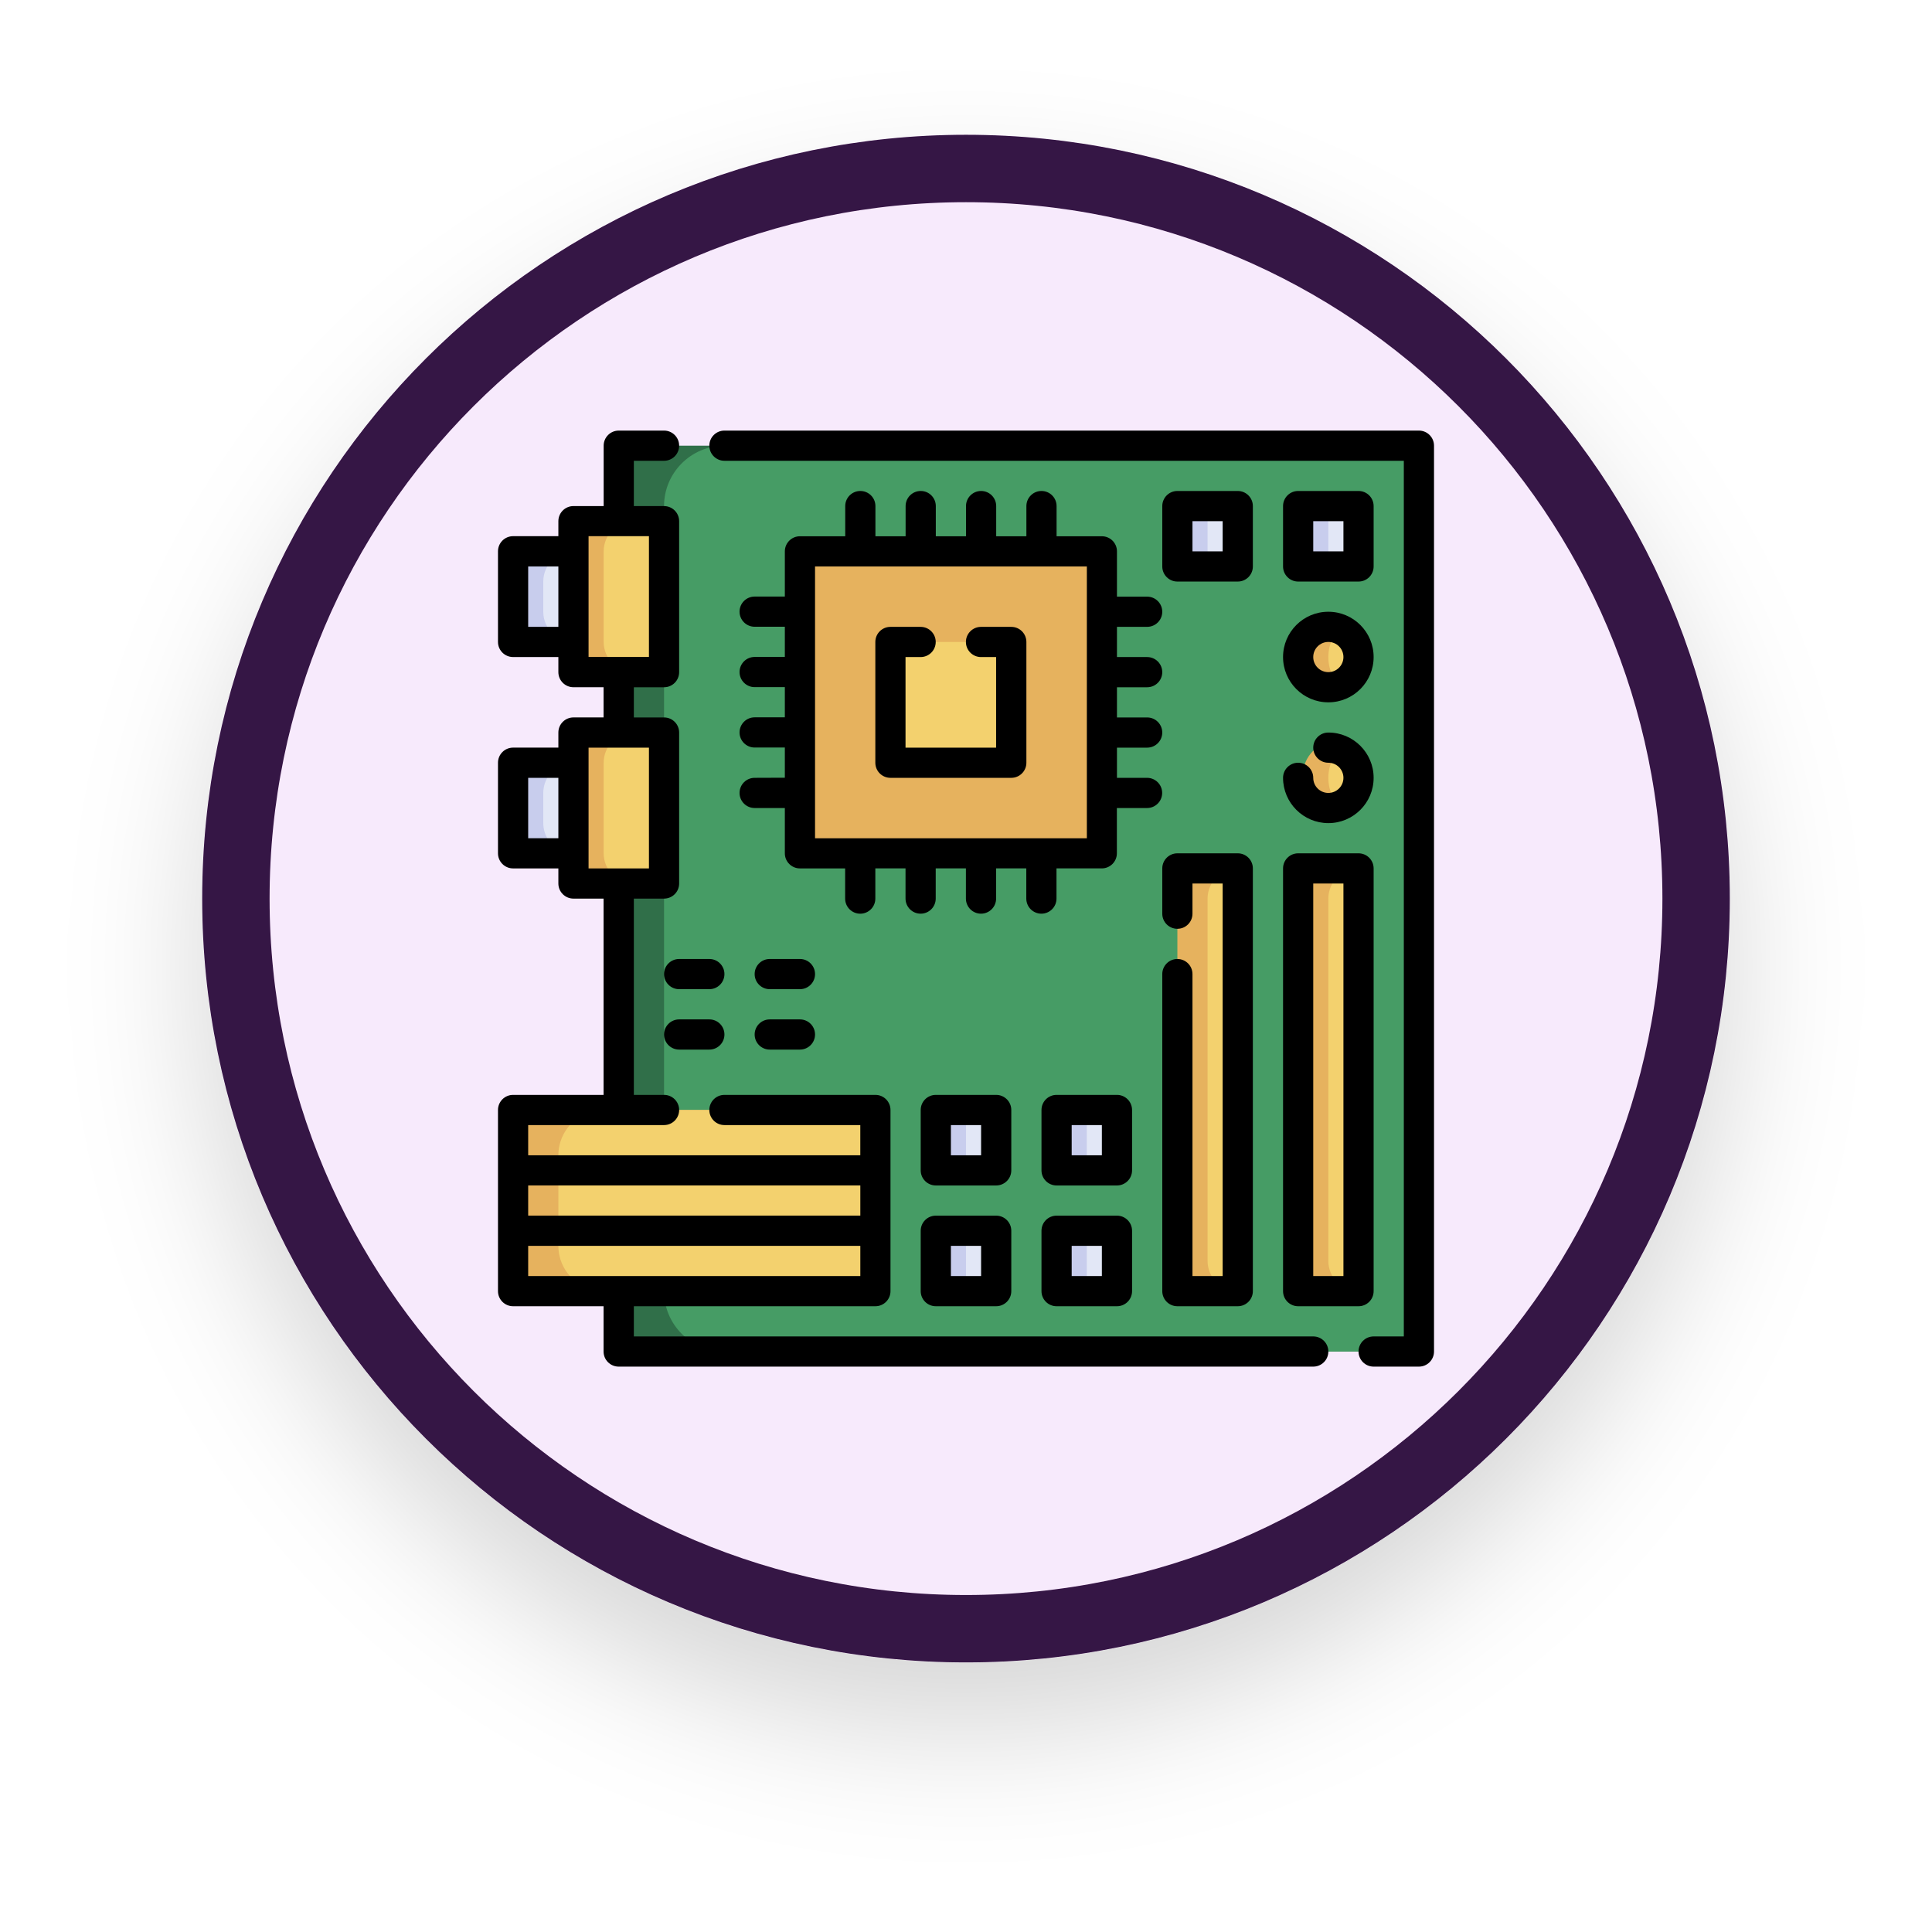
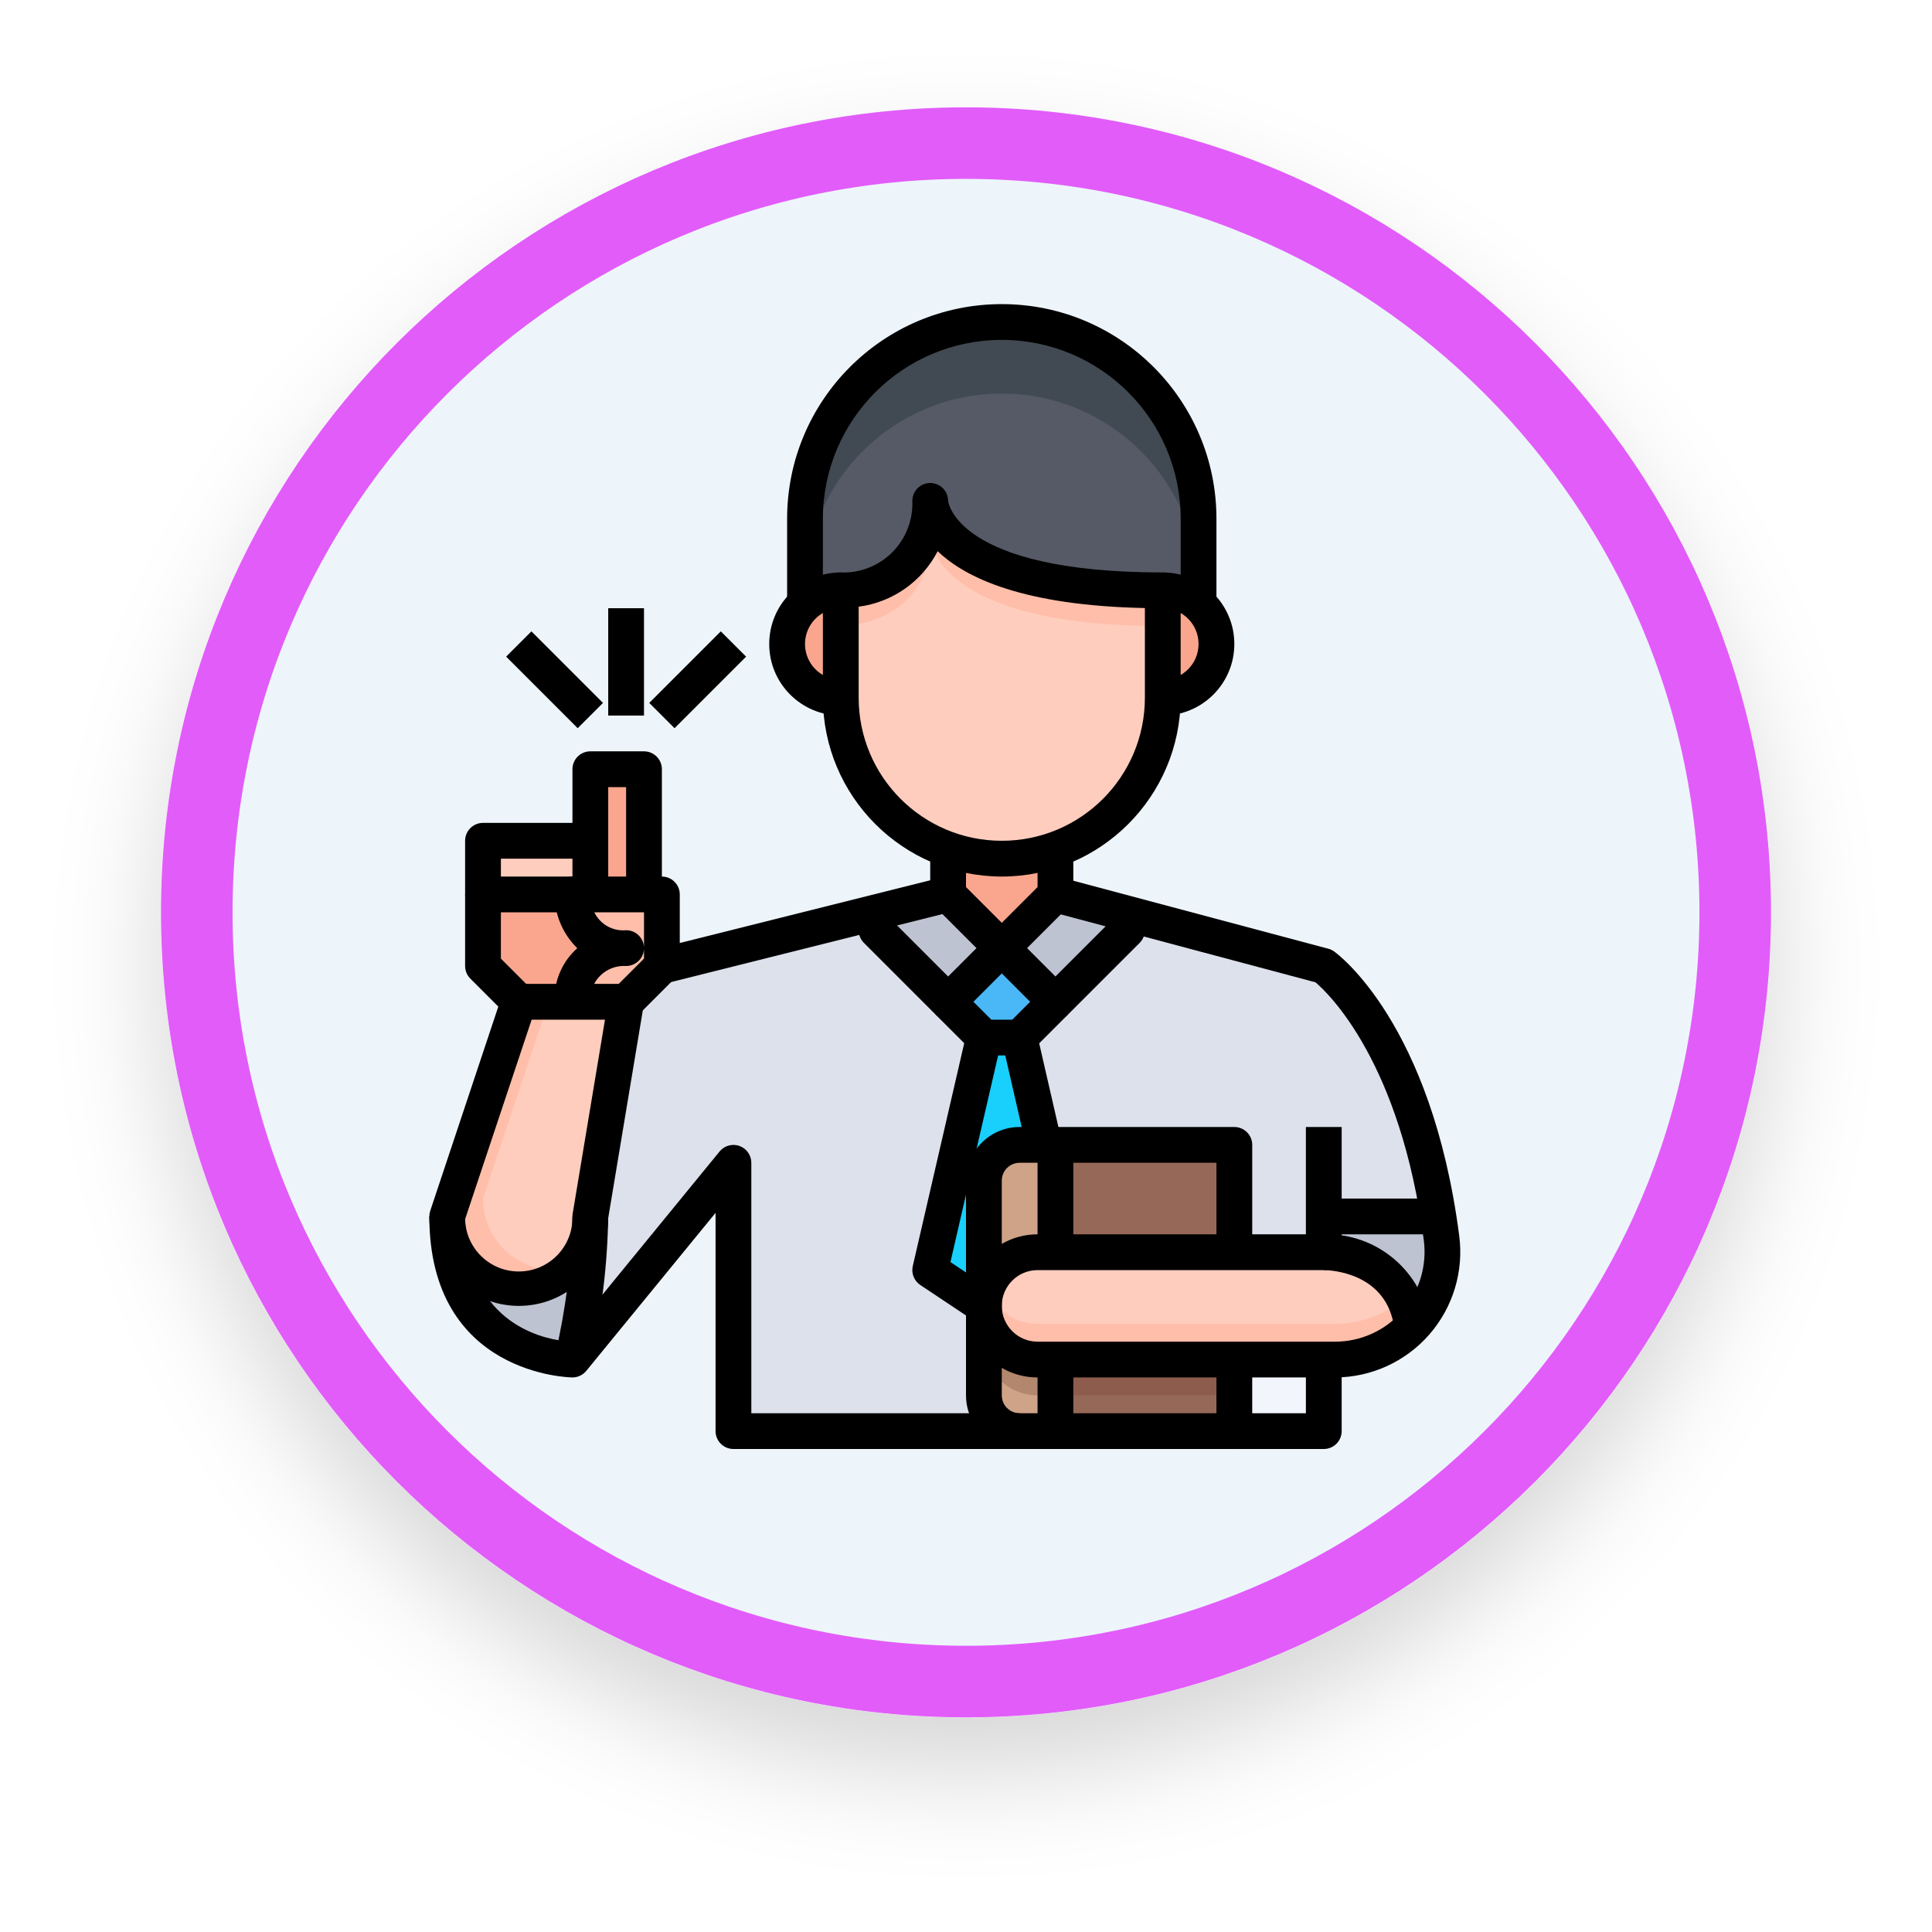
- <svg xmlns="http://www.w3.org/2000/svg" width="86" height="86" viewBox="0 0 86 86">
+ <svg xmlns="http://www.w3.org/2000/svg" width="108" height="108" viewBox="0 0 108 108">
  <defs>
-     <filter id="Ellipse_11513" x="0" y="0" width="86" height="86" filterUnits="userSpaceOnUse">
+     <filter id="Ellipse_11495" x="0" y="0" width="108" height="108" filterUnits="userSpaceOnUse">
      <feOffset dy="3" input="SourceAlpha" />
      <feGaussianBlur stdDeviation="3" result="blur" />
      <feFlood flood-opacity="0.161" />
      <feComposite operator="in" in2="blur" />
      <feComposite in="SourceGraphic" />
    </filter>
  </defs>
-   <g id="Group_1144401" data-name="Group 1144401" transform="translate(-189.81 -4033)">
-     <g id="Group_1144286" data-name="Group 1144286" transform="translate(3.183 -363)">
-       <g id="Group_1143699" data-name="Group 1143699" transform="translate(-0.373 3946)">
-         <g id="Group_1143465" data-name="Group 1143465" transform="translate(0 -707)">
-           <g transform="matrix(1, 0, 0, 1, 187, 1157)" filter="url(#Ellipse_11513)">
-             <g id="Ellipse_11513-2" data-name="Ellipse 11513" transform="translate(9 6)" fill="#f7eafc" stroke="#361245" stroke-width="3">
-               <circle cx="34" cy="34" r="34" stroke="none" />
-               <circle cx="34" cy="34" r="32.5" fill="none" />
+   <g id="Group_1145752" data-name="Group 1145752" transform="translate(-195.81 -5116)">
+     <g id="Group_1144289" data-name="Group 1144289" transform="translate(-1.19 4633)">
+       <g id="Group_1143942" data-name="Group 1143942" transform="translate(0.19 -1852)">
+         <g id="Group_1143744" data-name="Group 1143744" transform="translate(-0.19 1868)">
+           <g transform="matrix(1, 0, 0, 1, 197, 467)" filter="url(#Ellipse_11495)">
+             <g id="Ellipse_11495-2" data-name="Ellipse 11495" transform="translate(9 6)" fill="#edf5fb" stroke="#e25cfa" stroke-width="4">
+               <circle cx="45" cy="45" r="45" stroke="none" />
+               <circle cx="45" cy="45" r="43" fill="none" />
            </g>
          </g>
        </g>
      </g>
    </g>
-     <g id="Layer_24" data-name="Layer 24" transform="translate(203.977 4044.167)">
-       <path id="Path_979416" data-name="Path 979416" d="M72,16h35.618V56.322H72Z" transform="translate(-58.624 -7.328)" fill="#306f49" />
-       <path id="Path_979417" data-name="Path 979417" d="M98.688,16A2.688,2.688,0,0,0,96,18.688V53.634a2.688,2.688,0,0,0,2.688,2.688H129.6V16Z" transform="translate(-80.608 -7.328)" fill="#469c65" />
-       <path id="Path_979418" data-name="Path 979418" d="M16,368H32.129v8.064H16Z" transform="translate(-7.328 -329.758)" fill="#e6b25e" />
-       <path id="Path_979419" data-name="Path 979419" d="M42.016,368A2.016,2.016,0,0,0,40,370.016v4.032a2.016,2.016,0,0,0,2.016,2.016h12.1V368Z" transform="translate(-29.312 -329.758)" fill="#f3d16e" />
-       <path id="Path_979420" data-name="Path 979420" d="M48,56h4.032v6.72H48Z" transform="translate(-36.64 -43.968)" fill="#e6b25e" />
-       <path id="Path_979421" data-name="Path 979421" d="M65.344,56A1.344,1.344,0,0,0,64,57.344v4.032a1.344,1.344,0,0,0,1.344,1.344h1.344V56Z" transform="translate(-51.296 -43.968)" fill="#f3d16e" />
-       <path id="Path_979422" data-name="Path 979422" d="M16,72h2.688v4.032H16Z" transform="translate(-7.328 -58.624)" fill="#c8cded" />
-       <path id="Path_979423" data-name="Path 979423" d="M32,73.344v1.344a1.344,1.344,0,0,0,1.344,1.344V72A1.344,1.344,0,0,0,32,73.344Z" transform="translate(-21.984 -58.624)" fill="#e2e7f6" />
-       <path id="Path_979424" data-name="Path 979424" d="M368,240h2.688v18.817H368Z" transform="translate(-329.758 -212.511)" fill="#e6b25e" />
-       <path id="Path_979425" data-name="Path 979425" d="M384,241.344v16.129a1.344,1.344,0,0,0,1.344,1.344V240A1.344,1.344,0,0,0,384,241.344Z" transform="translate(-344.414 -212.511)" fill="#f3d16e" />
-       <path id="Path_979426" data-name="Path 979426" d="M432,240h2.688v18.817H432Z" transform="translate(-388.382 -212.511)" fill="#e6b25e" />
-       <path id="Path_979427" data-name="Path 979427" d="M448,241.344v16.129a1.344,1.344,0,0,0,1.344,1.344V240A1.344,1.344,0,0,0,448,241.344Z" transform="translate(-403.038 -212.511)" fill="#f3d16e" />
-       <ellipse id="Ellipse_11639" data-name="Ellipse 11639" cx="1.5" cy="1" rx="1.5" ry="1" transform="translate(43.833 16.833)" fill="#e6b25e" />
-       <ellipse id="Ellipse_11640" data-name="Ellipse 11640" cx="0.672" cy="1.158" rx="0.672" ry="1.158" transform="translate(44.962 16.923)" fill="#f3d16e" />
-       <circle id="Ellipse_11641" data-name="Ellipse 11641" cx="1.5" cy="1.5" r="1.5" transform="translate(43.833 21.833)" fill="#e6b25e" />
-       <ellipse id="Ellipse_11642" data-name="Ellipse 11642" cx="0.672" cy="1.158" rx="0.672" ry="1.158" transform="translate(44.962 22.299)" fill="#f3d16e" />
-       <path id="Path_979428" data-name="Path 979428" d="M240,368h2.688v2.688H240Z" transform="translate(-212.511 -329.758)" fill="#c8cded" />
-       <path id="Path_979429" data-name="Path 979429" d="M256.672,368a.672.672,0,0,0-.672.672v1.344a.672.672,0,0,0,.672.672h.672V368Z" transform="translate(-227.167 -329.758)" fill="#e2e7f6" />
-       <path id="Path_979430" data-name="Path 979430" d="M304,432h2.688v2.688H304Z" transform="translate(-271.134 -388.382)" fill="#c8cded" />
-       <path id="Path_979431" data-name="Path 979431" d="M320.672,432a.672.672,0,0,0-.672.672v1.344a.672.672,0,0,0,.672.672h.672V432Z" transform="translate(-285.79 -388.382)" fill="#e2e7f6" />
-       <path id="Path_979432" data-name="Path 979432" d="M304,368h2.688v2.688H304Z" transform="translate(-271.134 -329.758)" fill="#c8cded" />
-       <path id="Path_979433" data-name="Path 979433" d="M320.672,368a.672.672,0,0,0-.672.672v1.344a.672.672,0,0,0,.672.672h.672V368Z" transform="translate(-285.79 -329.758)" fill="#e2e7f6" />
-       <path id="Path_979434" data-name="Path 979434" d="M48,168h4.032v6.72H48Z" transform="translate(-36.64 -146.559)" fill="#e6b25e" />
-       <path id="Path_979435" data-name="Path 979435" d="M65.344,168A1.344,1.344,0,0,0,64,169.344v4.032a1.344,1.344,0,0,0,1.344,1.344h1.344V168Z" transform="translate(-51.296 -146.559)" fill="#f3d16e" />
-       <path id="Path_979436" data-name="Path 979436" d="M16,184h2.688v4.032H16Z" transform="translate(-7.328 -161.215)" fill="#c8cded" />
-       <path id="Path_979437" data-name="Path 979437" d="M32,185.344v1.344a1.344,1.344,0,0,0,1.344,1.344V184A1.344,1.344,0,0,0,32,185.344Z" transform="translate(-21.984 -161.215)" fill="#e2e7f6" />
-       <path id="Path_979438" data-name="Path 979438" d="M240,432h2.688v2.688H240Z" transform="translate(-212.511 -388.382)" fill="#c8cded" />
-       <path id="Path_979439" data-name="Path 979439" d="M256.672,432a.672.672,0,0,0-.672.672v1.344a.672.672,0,0,0,.672.672h.672V432Z" transform="translate(-227.167 -388.382)" fill="#e2e7f6" />
-       <path id="Path_979440" data-name="Path 979440" d="M168,72h13.441V85.441H168Z" transform="translate(-146.559 -58.624)" fill="#e6b25e" />
-       <path id="Path_979441" data-name="Path 979441" d="M216,120h5.376v5.376H216Z" transform="translate(-190.527 -102.591)" fill="#f3d16e" />
-       <path id="Path_979442" data-name="Path 979442" d="M368,48h2.688v2.688H368Z" transform="translate(-329.758 -36.64)" fill="#c8cded" />
-       <path id="Path_979443" data-name="Path 979443" d="M384.672,48a.672.672,0,0,0-.672.672v1.344a.672.672,0,0,0,.672.672h.672V48Z" transform="translate(-344.414 -36.64)" fill="#e2e7f6" />
-       <path id="Path_979444" data-name="Path 979444" d="M432,48h2.688v2.688H432Z" transform="translate(-388.382 -36.64)" fill="#c8cded" />
-       <path id="Path_979445" data-name="Path 979445" d="M448.672,48a.672.672,0,0,0-.672.672v1.344a.672.672,0,0,0,.672.672h.672V48Z" transform="translate(-403.038 -36.64)" fill="#e2e7f6" />
-       <path id="Path_979446" data-name="Path 979446" d="M44.29,48.322H14.048V46.978H24.8a.672.672,0,0,0,.672-.672V38.242a.672.672,0,0,0-.672-.672h-6.72a.672.672,0,0,0,0,1.344h6.048v1.344H9.344V38.914h6.048a.672.672,0,1,0,0-1.344H14.048V28.833h1.344a.672.672,0,0,0,.672-.672v-6.72a.672.672,0,0,0-.672-.672H14.048V19.425h1.344a.672.672,0,0,0,.672-.672v-6.72a.672.672,0,0,0-.672-.672H14.048V9.344h1.344a.672.672,0,1,0,0-1.344H13.376a.672.672,0,0,0-.672.672V11.36H11.36a.672.672,0,0,0-.672.672V12.7H8.672A.672.672,0,0,0,8,13.376v4.032a.672.672,0,0,0,.672.672h2.016v.672a.672.672,0,0,0,.672.672H12.7v1.344H11.36a.672.672,0,0,0-.672.672v.672H8.672A.672.672,0,0,0,8,22.785v4.032a.672.672,0,0,0,.672.672h2.016v.672a.672.672,0,0,0,.672.672H12.7V37.57H8.672A.672.672,0,0,0,8,38.242v8.064a.672.672,0,0,0,.672.672H12.7v2.016a.672.672,0,0,0,.672.672H44.29a.672.672,0,0,0,0-1.344ZM9.344,16.737V14.048h1.344v2.688ZM12.032,12.7H14.72v5.376H12.032ZM9.344,26.145V23.457h1.344v2.688Zm2.688-4.032H14.72v5.376H12.032ZM24.129,41.6v1.344H9.344V41.6ZM9.344,44.29H24.129v1.344H9.344Z" />
-       <path id="Path_979447" data-name="Path 979447" d="M151.579,8H120.664a.672.672,0,1,0,0,1.344h30.242V48.322h-1.344a.672.672,0,1,0,0,1.344h2.016a.672.672,0,0,0,.672-.672V8.672A.672.672,0,0,0,151.579,8Z" transform="translate(-102.584)" />
-       <path id="Path_979448" data-name="Path 979448" d="M136.672,52.769a.672.672,0,1,0,0,1.344h1.344v2.016a.672.672,0,0,0,.672.672H140.7v1.344a.672.672,0,1,0,1.344,0V56.8h1.344v1.344a.672.672,0,1,0,1.344,0V56.8h1.344v1.344a.672.672,0,1,0,1.344,0V56.8h1.344v1.344a.672.672,0,1,0,1.344,0V56.8h2.016a.672.672,0,0,0,.672-.672V54.113h1.344a.672.672,0,1,0,0-1.344H152.8V51.425h1.344a.672.672,0,1,0,0-1.344H152.8V48.737h1.344a.672.672,0,1,0,0-1.344H152.8V46.048h1.344a.672.672,0,1,0,0-1.344H152.8V42.688a.672.672,0,0,0-.672-.672h-2.016V40.672a.672.672,0,1,0-1.344,0v1.344h-1.344V40.672a.672.672,0,0,0-1.344,0v1.344h-1.344V40.672a.672.672,0,0,0-1.344,0v1.344h-1.344V40.672a.672.672,0,1,0-1.344,0v1.344h-2.016a.672.672,0,0,0-.672.672V44.7h-1.344a.672.672,0,1,0,0,1.344h1.344v1.344h-1.344a.672.672,0,1,0,0,1.344h1.344v1.344h-1.344a.672.672,0,1,0,0,1.344h1.344v1.344Zm2.688-9.409h12.1v12.1h-12.1Z" transform="translate(-117.247 -29.312)" />
-       <path id="Path_979449" data-name="Path 979449" d="M208.672,118.72h5.376a.672.672,0,0,0,.672-.672v-5.376a.672.672,0,0,0-.672-.672H212.7a.672.672,0,0,0,0,1.344h.672v4.032h-4.032v-4.032h.672a.672.672,0,0,0,0-1.344h-1.344a.672.672,0,0,0-.672.672v5.376A.672.672,0,0,0,208.672,118.72Z" transform="translate(-183.199 -95.263)" />
-       <path id="Path_979450" data-name="Path 979450" d="M360,234.688a.672.672,0,1,0,1.344,0v-1.344h1.344v17.473h-1.344V237.376a.672.672,0,1,0-1.344,0v14.113a.672.672,0,0,0,.672.672h2.688a.672.672,0,0,0,.672-.672V232.672a.672.672,0,0,0-.672-.672h-2.688a.672.672,0,0,0-.672.672Z" transform="translate(-322.43 -205.183)" />
-       <path id="Path_979451" data-name="Path 979451" d="M424,251.489a.672.672,0,0,0,.672.672h2.688a.672.672,0,0,0,.672-.672V232.672a.672.672,0,0,0-.672-.672h-2.688a.672.672,0,0,0-.672.672Zm1.344-18.145h1.344v17.473h-1.344Z" transform="translate(-381.054 -205.183)" />
-       <path id="Path_979452" data-name="Path 979452" d="M360.672,44.032h2.688a.672.672,0,0,0,.672-.672V40.672A.672.672,0,0,0,363.36,40h-2.688a.672.672,0,0,0-.672.672V43.36A.672.672,0,0,0,360.672,44.032Zm.672-2.688h1.344v1.344h-1.344Z" transform="translate(-322.43 -29.312)" />
-       <path id="Path_979453" data-name="Path 979453" d="M427.36,44.032a.672.672,0,0,0,.672-.672V40.672A.672.672,0,0,0,427.36,40h-2.688a.672.672,0,0,0-.672.672V43.36a.672.672,0,0,0,.672.672Zm-2.016-2.688h1.344v1.344h-1.344Z" transform="translate(-381.054 -29.312)" />
-       <path id="Path_979454" data-name="Path 979454" d="M426.016,108.032A2.016,2.016,0,1,0,424,106.016,2.016,2.016,0,0,0,426.016,108.032Zm0-2.688a.672.672,0,1,1-.672.672A.672.672,0,0,1,426.016,105.344Z" transform="translate(-381.054 -87.936)" />
-       <path id="Path_979455" data-name="Path 979455" d="M426.016,172.032a2.016,2.016,0,1,0,0-4.032.672.672,0,1,0,0,1.344.672.672,0,1,1-.672.672.672.672,0,1,0-1.344,0,2.018,2.018,0,0,0,2.016,2.016Z" transform="translate(-381.054 -146.559)" />
-       <path id="Path_979456" data-name="Path 979456" d="M98.016,320H96.672a.672.672,0,0,0,0,1.344h1.344a.672.672,0,0,0,0-1.344Z" transform="translate(-80.608 -285.79)" />
-       <path id="Path_979457" data-name="Path 979457" d="M98.016,288H96.672a.672.672,0,0,0,0,1.344h1.344a.672.672,0,0,0,0-1.344Z" transform="translate(-80.608 -256.479)" />
-       <path id="Path_979458" data-name="Path 979458" d="M146.016,288h-1.344a.672.672,0,1,0,0,1.344h1.344a.672.672,0,1,0,0-1.344Z" transform="translate(-124.575 -256.479)" />
-       <path id="Path_979459" data-name="Path 979459" d="M146.016,320h-1.344a.672.672,0,1,0,0,1.344h1.344a.672.672,0,1,0,0-1.344Z" transform="translate(-124.575 -285.79)" />
-       <path id="Path_979460" data-name="Path 979460" d="M235.36,424h-2.688a.672.672,0,0,0-.672.672v2.688a.672.672,0,0,0,.672.672h2.688a.672.672,0,0,0,.672-.672v-2.688A.672.672,0,0,0,235.36,424Zm-.672,2.688h-1.344v-1.344h1.344Z" transform="translate(-205.183 -381.054)" />
-       <path id="Path_979461" data-name="Path 979461" d="M236.032,360.672a.672.672,0,0,0-.672-.672h-2.688a.672.672,0,0,0-.672.672v2.688a.672.672,0,0,0,.672.672h2.688a.672.672,0,0,0,.672-.672Zm-1.344,2.016h-1.344v-1.344h1.344Z" transform="translate(-205.183 -322.43)" />
-       <path id="Path_979462" data-name="Path 979462" d="M299.36,424h-2.688a.672.672,0,0,0-.672.672v2.688a.672.672,0,0,0,.672.672h2.688a.672.672,0,0,0,.672-.672v-2.688A.672.672,0,0,0,299.36,424Zm-.672,2.688h-1.344v-1.344h1.344Z" transform="translate(-263.807 -381.054)" />
-       <path id="Path_979463" data-name="Path 979463" d="M300.032,360.672a.672.672,0,0,0-.672-.672h-2.688a.672.672,0,0,0-.672.672v2.688a.672.672,0,0,0,.672.672h2.688a.672.672,0,0,0,.672-.672Zm-1.344,2.016h-1.344v-1.344h1.344Z" transform="translate(-263.807 -322.43)" />
+     <g id="teacher_4202854" transform="translate(216.81 5133)">
+       <path id="Path_979464" data-name="Path 979464" d="M46,12v4.77A2.965,2.965,0,0,0,44,16c-13,0-13-5-13-5,0,5-5,5-5,5a2.965,2.965,0,0,0-2,.77V12a11,11,0,0,1,22,0Z" fill="#555a66" />
+       <path id="Path_979465" data-name="Path 979465" d="M35,1A10.994,10.994,0,0,0,24,12v4a11,11,0,0,1,22,0V12A10.994,10.994,0,0,0,35,1Z" fill="#414952" />
+       <path id="Path_979466" data-name="Path 979466" d="M37,59h1v4H36a2.006,2.006,0,0,1-2-2V56a3,3,0,0,0,3,3Z" fill="#cfa388" />
+       <path id="Path_979467" data-name="Path 979467" d="M37,59a3,3,0,0,1-3-3v2a3,3,0,0,0,3,3h1V59Z" fill="#b2876d" />
+       <path id="Path_979468" data-name="Path 979468" d="M38,47v6H37a3,3,0,0,0-3,3V49a2.006,2.006,0,0,1,2-2Z" fill="#cfa388" />
+       <path id="Path_979469" data-name="Path 979469" d="M48,59v4H38V59H48Z" fill="#966857" />
+       <path id="Path_979470" data-name="Path 979470" d="M48,59v2H38V59H48Z" fill="#8d5c4d" />
+       <path id="Path_979471" data-name="Path 979471" d="M48,47v6H38V47Z" fill="#966857" />
+       <path id="Path_979472" data-name="Path 979472" d="M35,36l-3,3-4-4V34l4-1Z" fill="#bec3d2" />
+       <path id="Path_979473" data-name="Path 979473" d="M42,34.07V35l-4,4-3-3,3-3Z" fill="#bec3d2" />
+       <path id="Path_979474" data-name="Path 979474" d="M38,39l-2,2H34l-2-2,3-3Z" fill="#4ab8f7" />
+       <path id="Path_979475" data-name="Path 979475" d="M36,41l1.38,6H36a2.006,2.006,0,0,0-2,2v7l-3-2,3-13Z" fill="#19cffc" />
+       <path id="Path_979476" data-name="Path 979476" d="M12,51a37.463,37.463,0,0,1-1,8s-7,0-7-8a4,4,0,0,0,8,0Z" fill="#bec3d2" />
+       <path id="Path_979477" data-name="Path 979477" d="M53,51h6.41c.06.39.12.79.17,1.2a5.963,5.963,0,0,1-1.64,4.96C57.42,53,53,53,53,53Z" fill="#bec3d2" />
+       <path id="Path_979478" data-name="Path 979478" d="M48,59h5v4H48Z" fill="#f2f6fc" />
+       <path id="Path_979479" data-name="Path 979479" d="M36,63H20V48L11,59a37.463,37.463,0,0,0,1-8l2-12,2-2,12-3v1l4,4,2,2L31,54l3,2v5A2.006,2.006,0,0,0,36,63Z" fill="#dce1eb" />
+       <path id="Path_979480" data-name="Path 979480" d="M53,51v2H48V47H37.38L36,41l2-2,4-4v-.93L53,37s4.73,3.38,6.41,14Z" fill="#dce1eb" />
+       <path id="Path_979481" data-name="Path 979481" d="M15,26v7H12V26Z" fill="#faa68e" />
+       <path id="Path_979482" data-name="Path 979482" d="M6,30h6v3H6Z" fill="#ffcdbe" />
+       <path id="Path_979483" data-name="Path 979483" d="M14,36a2.938,2.938,0,0,0-3,3H8L6,37V33h5a2.938,2.938,0,0,0,3,3Z" fill="#faa68e" />
+       <path id="Path_979484" data-name="Path 979484" d="M16,33v4l-2,2H11a2.938,2.938,0,0,1,3-3,2.938,2.938,0,0,1-3-3Z" fill="#ffbeaa" />
+       <path id="Path_979485" data-name="Path 979485" d="M14,39,12,51a4,4,0,0,1-8,0L8,39Z" fill="#ffcdbe" />
+       <path id="Path_979486" data-name="Path 979486" d="M10,54a4,4,0,0,1-4-4L9.667,39H8L4,51a3.988,3.988,0,0,0,6.708,2.929A4.036,4.036,0,0,1,10,54Z" fill="#ffbeaa" />
+       <path id="Path_979487" data-name="Path 979487" d="M53,53s4.42,0,4.94,4.16A5.929,5.929,0,0,1,53.63,59H37a3,3,0,1,1,0-6Z" fill="#ffcdbe" />
+       <path id="Path_979488" data-name="Path 979488" d="M53.63,57H37a2.963,2.963,0,0,1-2.816-2A2.991,2.991,0,0,0,37,59H53.63a5.929,5.929,0,0,0,4.31-1.84,4.884,4.884,0,0,0-.462-1.568A5.92,5.92,0,0,1,53.63,57Z" fill="#ffbeaa" />
+       <g id="Group_1144404" data-name="Group 1144404">
+         <path id="Path_979489" data-name="Path 979489" d="M38,30.48V33l-3,3-3-3V30.48a8.914,8.914,0,0,0,6,0Z" fill="#faa68e" />
+         <path id="Path_979490" data-name="Path 979490" d="M24,16.77A2.965,2.965,0,0,1,26,16v6a3,3,0,0,1-3-3A2.94,2.94,0,0,1,24,16.77Z" fill="#faa68e" />
+         <path id="Path_979491" data-name="Path 979491" d="M44,16a3,3,0,0,1,0,6Z" fill="#faa68e" />
+       </g>
+       <path id="Path_979492" data-name="Path 979492" d="M44,16v6a9,9,0,0,1-18,0V16s5,0,5-5C31,11,31,16,44,16Z" fill="#ffcdbe" />
+       <path id="Path_979493" data-name="Path 979493" d="M31,11c0,5-5,5-5,5v2s5,0,5-5c0,0,0,5,13,5V16C31,16,31,11,31,11Z" fill="#ffbeaa" />
+       <path id="Path_979494" data-name="Path 979494" d="M35,32A10.011,10.011,0,0,1,25,22V16a1,1,0,0,1,1-1,3.85,3.85,0,0,0,4-4,1,1,0,1,1,2,0c0,.008.411,4,12,4a1,1,0,0,1,1,1v6A10.011,10.011,0,0,1,35,32ZM27,16.915V22a8,8,0,0,0,16,0V16.99c-6.784-.138-10.03-1.684-11.583-3.178A5.821,5.821,0,0,1,27,16.915Z" />
+       <path id="Path_979495" data-name="Path 979495" d="M44,23V21a2,2,0,0,0,0-4V15a4,4,0,0,1,0,8Z" />
+       <path id="Path_979496" data-name="Path 979496" d="M26,23a4,4,0,0,1,0-8v2a2,2,0,0,0,0,4Z" />
+       <path id="Path_979497" data-name="Path 979497" d="M47,17H45V12a10,10,0,0,0-20,0v5H23V12a12,12,0,1,1,24,0Z" />
+       <path id="Path_979501" data-name="Path 979501" d="M35,37a1,1,0,0,1-.707-.293l-3-3A1,1,0,0,1,31,33V30h2v2.586l2,2,2-2V30h2v3a1,1,0,0,1-.293.707l-3,3A1,1,0,0,1,35,37Z" />
+       <path id="Path_979502" data-name="Path 979502" d="M53.633,60H37a4,4,0,0,1,0-8H52V46h2v7a1,1,0,0,1-1,1H37a2,2,0,0,0,0,4H53.633a4.987,4.987,0,0,0,3.749-1.7,5.038,5.038,0,0,0,1.209-3.975C57.3,42.416,53.3,38.562,52.538,37.912l-14.8-3.946.516-1.932,15,4a1,1,0,0,1,.323.152c.222.159,5.447,4.015,6.993,15.881A7.014,7.014,0,0,1,53.633,60Z" />
+       <path id="Path_979503" data-name="Path 979503" d="M48,64H36a3,3,0,0,1-3-3V49a3,3,0,0,1,3-3H48a1,1,0,0,1,1,1v6H47V48H36a1,1,0,0,0-1,1V61a1,1,0,0,0,1,1H47V59h2v4A1,1,0,0,1,48,64Z" />
+       <path id="Path_979504" data-name="Path 979504" d="M37,47h2v6H37Z" />
+       <path id="Path_979505" data-name="Path 979505" d="M37,59h2v4H37Z" />
+       <path id="Path_979506" data-name="Path 979506" d="M53,64H48V62h4V59h2v4A1,1,0,0,1,53,64Z" />
+       <path id="Path_979507" data-name="Path 979507" d="M8,56a5.006,5.006,0,0,1-5-5,1,1,0,0,1,.051-.316l4-12A1,1,0,0,1,8,38h6a1,1,0,0,1,.986,1.165L13,51.087A5,5,0,0,1,8,56ZM5,51.151A3,3,0,1,0,11,51a.919.919,0,0,1,.014-.165L12.819,40h-4.1Z" />
+       <path id="Path_979508" data-name="Path 979508" d="M14.707,39.707l-1.414-1.414L15,36.586V36a1,1,0,0,1-1,1,1.882,1.882,0,0,0-2,2H10a3.791,3.791,0,0,1,1.27-2.995A4.226,4.226,0,0,1,10,33a1,1,0,0,1,1-1h5a1,1,0,0,1,1,1v4a1,1,0,0,1-.293.707ZM12.224,34A1.787,1.787,0,0,0,14,35a1,1,0,0,1,1,1V34Z" />
+       <path id="Path_979509" data-name="Path 979509" d="M16,33H14V27H13v6H11V26a1,1,0,0,1,1-1h3a1,1,0,0,1,1,1Z" />
+       <path id="Path_979510" data-name="Path 979510" d="M11,34H6a1,1,0,0,1-1-1V30a1,1,0,0,1,1-1h6v2H7v1h4Z" />
+       <path id="Path_979511" data-name="Path 979511" d="M7.293,39.707l-2-2A1,1,0,0,1,5,37V33H7v3.586l1.707,1.707Z" />
+       <path id="Path_979512" data-name="Path 979512" d="M56.948,57.284C56.553,54.123,53.358,54,53,54V52a5.818,5.818,0,0,1,5.932,5.036Z" />
+       <path id="Path_979513" data-name="Path 979513" d="M53,50h7v2H53Z" />
+       <path id="Path_979514" data-name="Path 979514" d="M15.754,34H32.246v2H15.754Z" transform="translate(-7.775 6.87) rotate(-14.064)" />
+       <path id="Path_979515" data-name="Path 979515" d="M36,64H20a1,1,0,0,1-1-1V50.8l-7.226,8.832A1,1,0,0,1,11,60c-.08,0-8-.1-8-9H5c0,5.831,4.147,6.805,5.553,6.968l8.673-10.6A1,1,0,0,1,21,48V62H36Z" />
+       <path id="Path_979516" data-name="Path 979516" d="M11.97,59.243l-1.94-.486A36.786,36.786,0,0,0,11,51h2a38.156,38.156,0,0,1-1.03,8.243Z" />
+       <path id="Path_979517" data-name="Path 979517" d="M38,40a1,1,0,0,1-.707-.293L35,37.414l-2.293,2.293a1,1,0,0,1-1.414,0l-4-4A1,1,0,0,1,27,35V34h2v.586l3,3,2.293-2.293a1,1,0,0,1,1.414,0L38,37.586l3-3V34h2v1a1,1,0,0,1-.293.707l-4,4A1,1,0,0,1,38,40Z" />
+       <path id="Path_979518" data-name="Path 979518" d="M36,42H34a1,1,0,0,1-.707-.293l-2-2,1.414-1.414L34.414,40h1.172l1.707-1.707,1.414,1.414-2,2A1,1,0,0,1,36,42Z" />
+       <path id="Path_979519" data-name="Path 979519" d="M33.445,56.832l-3-2a1,1,0,0,1-.42-1.057l3-13,1.95.45L32.13,53.551l2.425,1.617Z" />
+       <path id="Path_979520" data-name="Path 979520" d="M35.69,40.922h2v6.157h-2Z" transform="translate(-8.928 9.343) rotate(-12.939)" />
+       <path id="Path_979521" data-name="Path 979521" d="M13,17h2v6H13Z" />
+       <path id="Path_979522" data-name="Path 979522" d="M15.172,20h5.657v2H15.172Z" transform="translate(-9.577 18.879) rotate(-45)" />
+       <path id="Path_979523" data-name="Path 979523" d="M9,18.172h2v5.657H9Z" transform="translate(-11.92 13.222) rotate(-45)" />
    </g>
  </g>
</svg>
